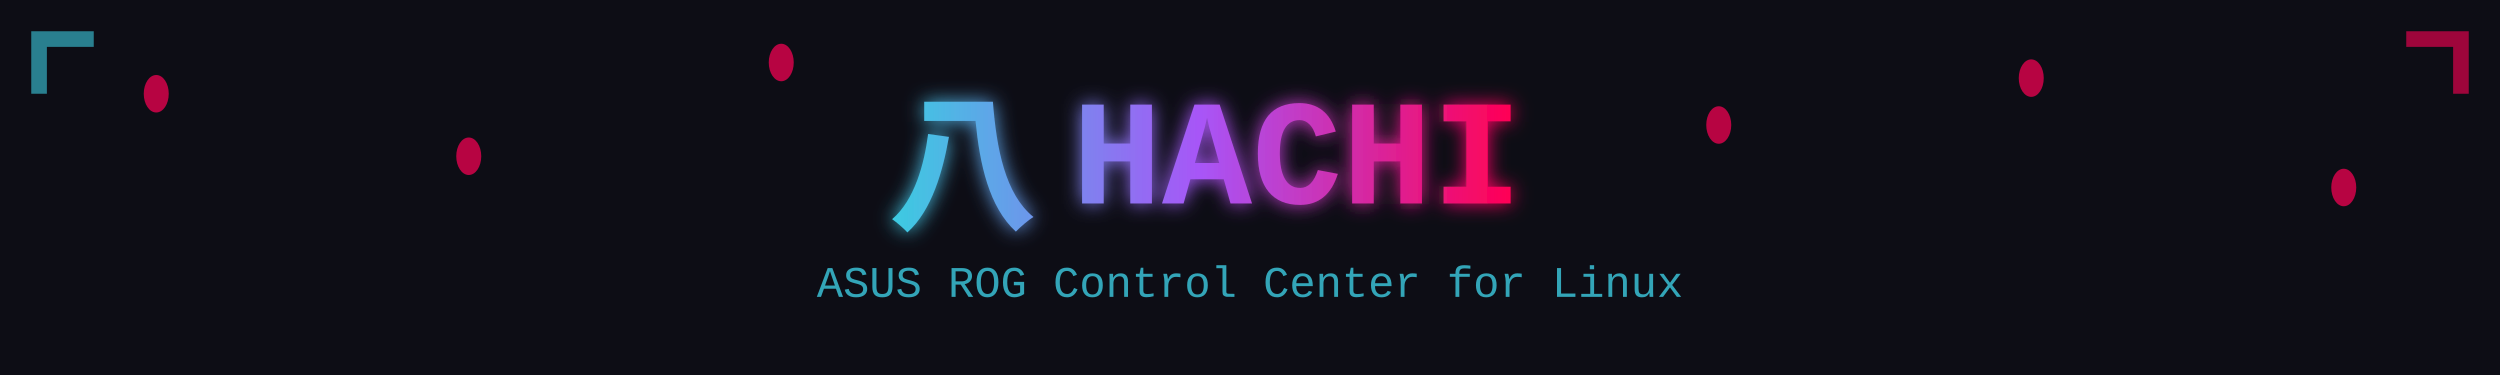
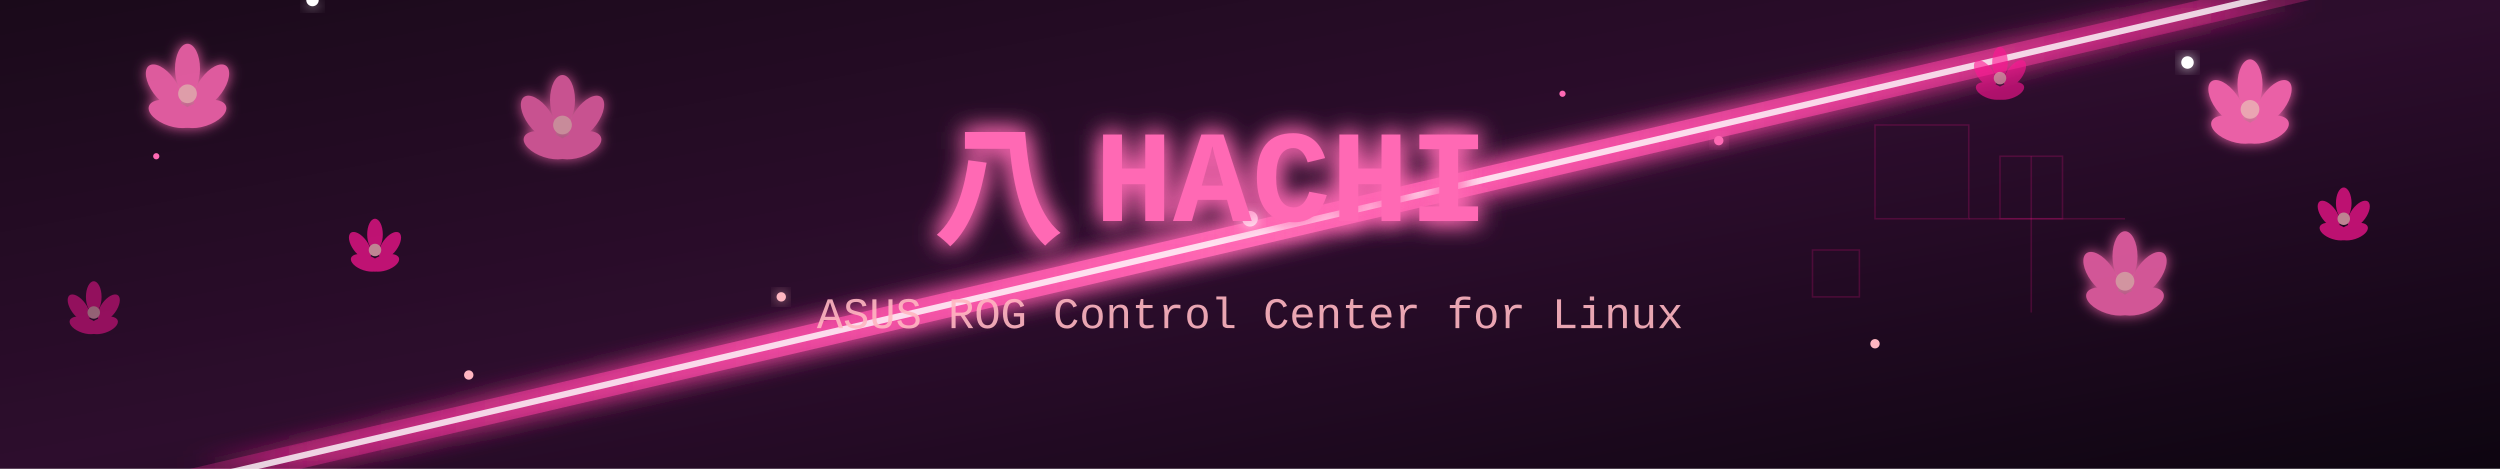
- <svg xmlns="http://www.w3.org/2000/svg" viewBox="0 0 800 120" width="100%" height="120">
+ <svg xmlns="http://www.w3.org/2000/svg" viewBox="0 0 800 150" width="100%" height="150">
  <defs>
-     <linearGradient id="hachi-gradient" x1="0%" y1="0%" x2="100%" y2="0%">
-       <stop offset="0%" style="stop-color:#3CCBE1" />
-       <stop offset="50%" style="stop-color:#a855f7" />
-       <stop offset="100%" style="stop-color:#FF0055" />
+     <linearGradient id="bg-grad" x1="0%" y1="0%" x2="100%" y2="100%">
+       <stop offset="0%" style="stop-color:#1a0a1a" />
+       <stop offset="50%" style="stop-color:#2d0d2d" />
+       <stop offset="100%" style="stop-color:#0d0510" />
    </linearGradient>
-     <filter id="glow" x="-50%" y="-50%" width="200%" height="200%">
-       <feGaussianBlur stdDeviation="3" result="coloredBlur" />
+     <linearGradient id="beam-grad" x1="0%" y1="0%" x2="100%" y2="0%">
+       <stop offset="0%" style="stop-color:#ff1493;stop-opacity:0" />
+       <stop offset="50%" style="stop-color:#ff69b4;stop-opacity:1" />
+       <stop offset="100%" style="stop-color:#ff1493;stop-opacity:0" />
+     </linearGradient>
+     <filter id="glow" x="-100%" y="-100%" width="300%" height="300%">
+       <feGaussianBlur stdDeviation="4" result="blur" />
      <feMerge>
-         <feMergeNode in="coloredBlur" />
+         <feMergeNode in="blur" />
+         <feMergeNode in="blur" />
        <feMergeNode in="SourceGraphic" />
      </feMerge>
    </filter>
-     <g id="petal">
-       <ellipse cx="0" cy="0" rx="4" ry="6" fill="#FF0055" opacity="0.7" />
+     <filter id="soft-glow" x="-50%" y="-50%" width="200%" height="200%">
+       <feGaussianBlur stdDeviation="2" result="blur" />
+       <feMerge>
+         <feMergeNode in="blur" />
+         <feMergeNode in="SourceGraphic" />
+       </feMerge>
+     </filter>
+     <g id="sakura">
+       <ellipse cx="0" cy="-8" rx="4" ry="8" fill="#ff69b4" />
+       <ellipse cx="7.6" cy="-2.5" rx="4" ry="8" fill="#ff69b4" transform="rotate(72)" />
+       <ellipse cx="4.7" cy="6.5" rx="4" ry="8" fill="#ff69b4" transform="rotate(144)" />
+       <ellipse cx="-4.7" cy="6.5" rx="4" ry="8" fill="#ff69b4" transform="rotate(216)" />
+       <ellipse cx="-7.6" cy="-2.5" rx="4" ry="8" fill="#ff69b4" transform="rotate(288)" />
+       <circle cx="0" cy="0" r="3" fill="#ffb6c1" />
+     </g>
+     <g id="sakura-sm">
+       <ellipse cx="0" cy="-5" rx="2.5" ry="5" fill="#ff1493" />
+       <ellipse cx="4.8" cy="-1.5" rx="2.5" ry="5" fill="#ff1493" transform="rotate(72)" />
+       <ellipse cx="3" cy="4" rx="2.5" ry="5" fill="#ff1493" transform="rotate(144)" />
+       <ellipse cx="-3" cy="4" rx="2.5" ry="5" fill="#ff1493" transform="rotate(216)" />
+       <ellipse cx="-4.8" cy="-1.5" rx="2.5" ry="5" fill="#ff1493" transform="rotate(288)" />
+       <circle cx="0" cy="0" r="2" fill="#ffb6c1" />
    </g>
  </defs>
-   <rect width="100%" height="100%" fill="#0D0D15" />
-   <line x1="0" y1="118" x2="800" y2="118" stroke="url(#hachi-gradient)" stroke-width="2">
-     <animate attributeName="stroke-dasharray" values="0,800;800,0;0,800" dur="4s" repeatCount="indefinite" />
+   <rect width="100%" height="100%" fill="url(#bg-grad)" />
+   <g stroke="#ff149330" stroke-width="0.5" fill="none">
+     <rect x="600" y="40" width="30" height="30" />
+     <rect x="640" y="50" width="20" height="20" />
+     <rect x="580" y="80" width="15" height="15" />
+     <line x1="630" y1="70" x2="680" y2="70" />
+     <line x1="650" y1="50" x2="650" y2="100" />
+   </g>
+   <line x1="-50" y1="180" x2="850" y2="-30" stroke="url(#beam-grad)" stroke-width="8" filter="url(#glow)">
+     <animate attributeName="stroke-opacity" values="0.6;1;0.6" dur="2s" repeatCount="indefinite" />
  </line>
-   <text x="400" y="70" font-family="'Courier New', monospace" font-size="48" font-weight="bold" fill="url(#hachi-gradient)" text-anchor="middle" filter="url(#glow)">
+   <line x1="-50" y1="180" x2="850" y2="-30" stroke="#fff" stroke-width="2" opacity="0.8">
+     <animate attributeName="opacity" values="0.5;0.9;0.5" dur="2s" repeatCount="indefinite" />
+   </line>
+   <circle cx="100" y="120" r="2" fill="#fff" filter="url(#soft-glow)">
+     <animate attributeName="opacity" values="0.3;1;0.3" dur="1.5s" repeatCount="indefinite" />
+   </circle>
+   <circle cx="250" cy="95" r="1.5" fill="#ffb6c1" filter="url(#soft-glow)">
+     <animate attributeName="opacity" values="0.5;1;0.5" dur="1.2s" repeatCount="indefinite" begin="0.3s" />
+   </circle>
+   <circle cx="400" cy="70" r="2.5" fill="#fff" filter="url(#soft-glow)">
+     <animate attributeName="opacity" values="0.4;1;0.4" dur="1.8s" repeatCount="indefinite" begin="0.5s" />
+   </circle>
+   <circle cx="550" cy="45" r="1.5" fill="#ff69b4" filter="url(#soft-glow)">
+     <animate attributeName="opacity" values="0.3;1;0.3" dur="1.3s" repeatCount="indefinite" begin="0.2s" />
+   </circle>
+   <circle cx="700" cy="20" r="2" fill="#fff" filter="url(#soft-glow)">
+     <animate attributeName="opacity" values="0.5;1;0.5" dur="1.6s" repeatCount="indefinite" begin="0.7s" />
+   </circle>
+   <use href="#sakura" x="720" y="35" filter="url(#soft-glow)" opacity="0.9">
+     <animateTransform attributeName="transform" type="translate" values="0,0;3,5;0,0" dur="4s" repeatCount="indefinite" />
+   </use>
+   <use href="#sakura" x="680" y="90" filter="url(#soft-glow)" opacity="0.8">
+     <animateTransform attributeName="transform" type="translate" values="0,0;-2,4;0,0" dur="3.5s" repeatCount="indefinite" />
+   </use>
+   <use href="#sakura-sm" x="750" y="70" opacity="0.7">
+     <animateTransform attributeName="transform" type="translate" values="0,0;4,3;0,0" dur="3s" repeatCount="indefinite" />
+   </use>
+   <use href="#sakura-sm" x="640" y="25" opacity="0.6">
+     <animateTransform attributeName="transform" type="translate" values="0,0;-3,5;0,0" dur="4.5s" repeatCount="indefinite" />
+   </use>
+   <use href="#sakura" x="60" y="30" filter="url(#soft-glow)" opacity="0.85">
+     <animateTransform attributeName="transform" type="translate" values="0,0;2,6;0,0" dur="3.8s" repeatCount="indefinite" />
+   </use>
+   <use href="#sakura-sm" x="120" y="80" opacity="0.7">
+     <animateTransform attributeName="transform" type="translate" values="0,0;-4,3;0,0" dur="3.2s" repeatCount="indefinite" />
+   </use>
+   <use href="#sakura-sm" x="30" y="100" opacity="0.5">
+     <animateTransform attributeName="transform" type="translate" values="0,0;3,4;0,0" dur="4.2s" repeatCount="indefinite" />
+   </use>
+   <use href="#sakura" x="180" y="40" filter="url(#soft-glow)" opacity="0.75">
+     <animateTransform attributeName="transform" type="translate" values="0,0;-2,5;0,0" dur="3.6s" repeatCount="indefinite" />
+   </use>
+   <circle cx="50" cy="50" r="1" fill="#ff69b4">
+     <animate attributeName="opacity" values="0.2;0.8;0.2" dur="2s" repeatCount="indefinite" />
+   </circle>
+   <circle cx="150" cy="120" r="1.5" fill="#ffb6c1">
+     <animate attributeName="opacity" values="0.3;0.9;0.3" dur="2.5s" repeatCount="indefinite" begin="0.5s" />
+   </circle>
+   <circle cx="500" cy="30" r="1" fill="#ff69b4">
+     <animate attributeName="opacity" values="0.4;1;0.4" dur="1.8s" repeatCount="indefinite" begin="0.3s" />
+   </circle>
+   <circle cx="600" cy="110" r="1.5" fill="#ffb6c1">
+     <animate attributeName="opacity" values="0.2;0.7;0.2" dur="2.2s" repeatCount="indefinite" begin="0.8s" />
+   </circle>
+   <text x="400" y="75" font-family="'Courier New', monospace" font-size="42" font-weight="bold" fill="#ff69b4" text-anchor="middle" filter="url(#glow)">
    八 HACHI
-     <animate attributeName="opacity" values="0.9;1;0.9" dur="2s" repeatCount="indefinite" />
+     <animate attributeName="fill-opacity" values="0.9;1;0.9" dur="2s" repeatCount="indefinite" />
  </text>
-   <text x="400" y="95" font-family="'Courier New', monospace" font-size="14" fill="#3CCBE1" text-anchor="middle" opacity="0.8">
+   <text x="400" y="105" font-family="'Courier New', monospace" font-size="14" fill="#ffb6c1" text-anchor="middle" opacity="0.9">
    ASUS ROG Control Center for Linux
  </text>
-   <use href="#petal" x="50" y="30">
-     <animateTransform attributeName="transform" type="translate" values="0,0; 10,20; 0,40" dur="3s" repeatCount="indefinite" />
-     <animate attributeName="opacity" values="0.8;0.4;0.8" dur="3s" repeatCount="indefinite" />
-   </use>
-   <use href="#petal" x="150" y="50">
-     <animateTransform attributeName="transform" type="translate" values="0,0; -5,15; 0,30" dur="2.5s" repeatCount="indefinite" />
-     <animate attributeName="opacity" values="0.6;0.3;0.6" dur="2.5s" repeatCount="indefinite" />
-   </use>
-   <use href="#petal" x="650" y="25">
-     <animateTransform attributeName="transform" type="translate" values="0,0; 8,25; 0,50" dur="3.5s" repeatCount="indefinite" />
-     <animate attributeName="opacity" values="0.7;0.4;0.7" dur="3.5s" repeatCount="indefinite" />
-   </use>
-   <use href="#petal" x="750" y="60">
-     <animateTransform attributeName="transform" type="translate" values="0,0; -6,18; 0,36" dur="2.8s" repeatCount="indefinite" />
-     <animate attributeName="opacity" values="0.5;0.3;0.5" dur="2.8s" repeatCount="indefinite" />
-   </use>
-   <use href="#petal" x="250" y="20">
-     <animateTransform attributeName="transform" type="translate" values="0,0; 12,22; 0,44" dur="4s" repeatCount="indefinite" />
-     <animate attributeName="opacity" values="0.7;0.3;0.7" dur="4s" repeatCount="indefinite" />
-   </use>
-   <use href="#petal" x="550" y="40">
-     <animateTransform attributeName="transform" type="translate" values="0,0; -8,20; 0,40" dur="3.2s" repeatCount="indefinite" />
-     <animate attributeName="opacity" values="0.6;0.4;0.6" dur="3.2s" repeatCount="indefinite" />
-   </use>
-   <path d="M 10 10 L 30 10 L 30 15 L 15 15 L 15 30 L 10 30 Z" fill="#3CCBE1" opacity="0.6">
-     <animate attributeName="opacity" values="0.6;0.9;0.6" dur="2s" repeatCount="indefinite" />
-   </path>
-   <path d="M 790 10 L 770 10 L 770 15 L 785 15 L 785 30 L 790 30 Z" fill="#FF0055" opacity="0.6">
-     <animate attributeName="opacity" values="0.6;0.9;0.6" dur="2s" repeatCount="indefinite" begin="0.5s" />
-   </path>
</svg>
